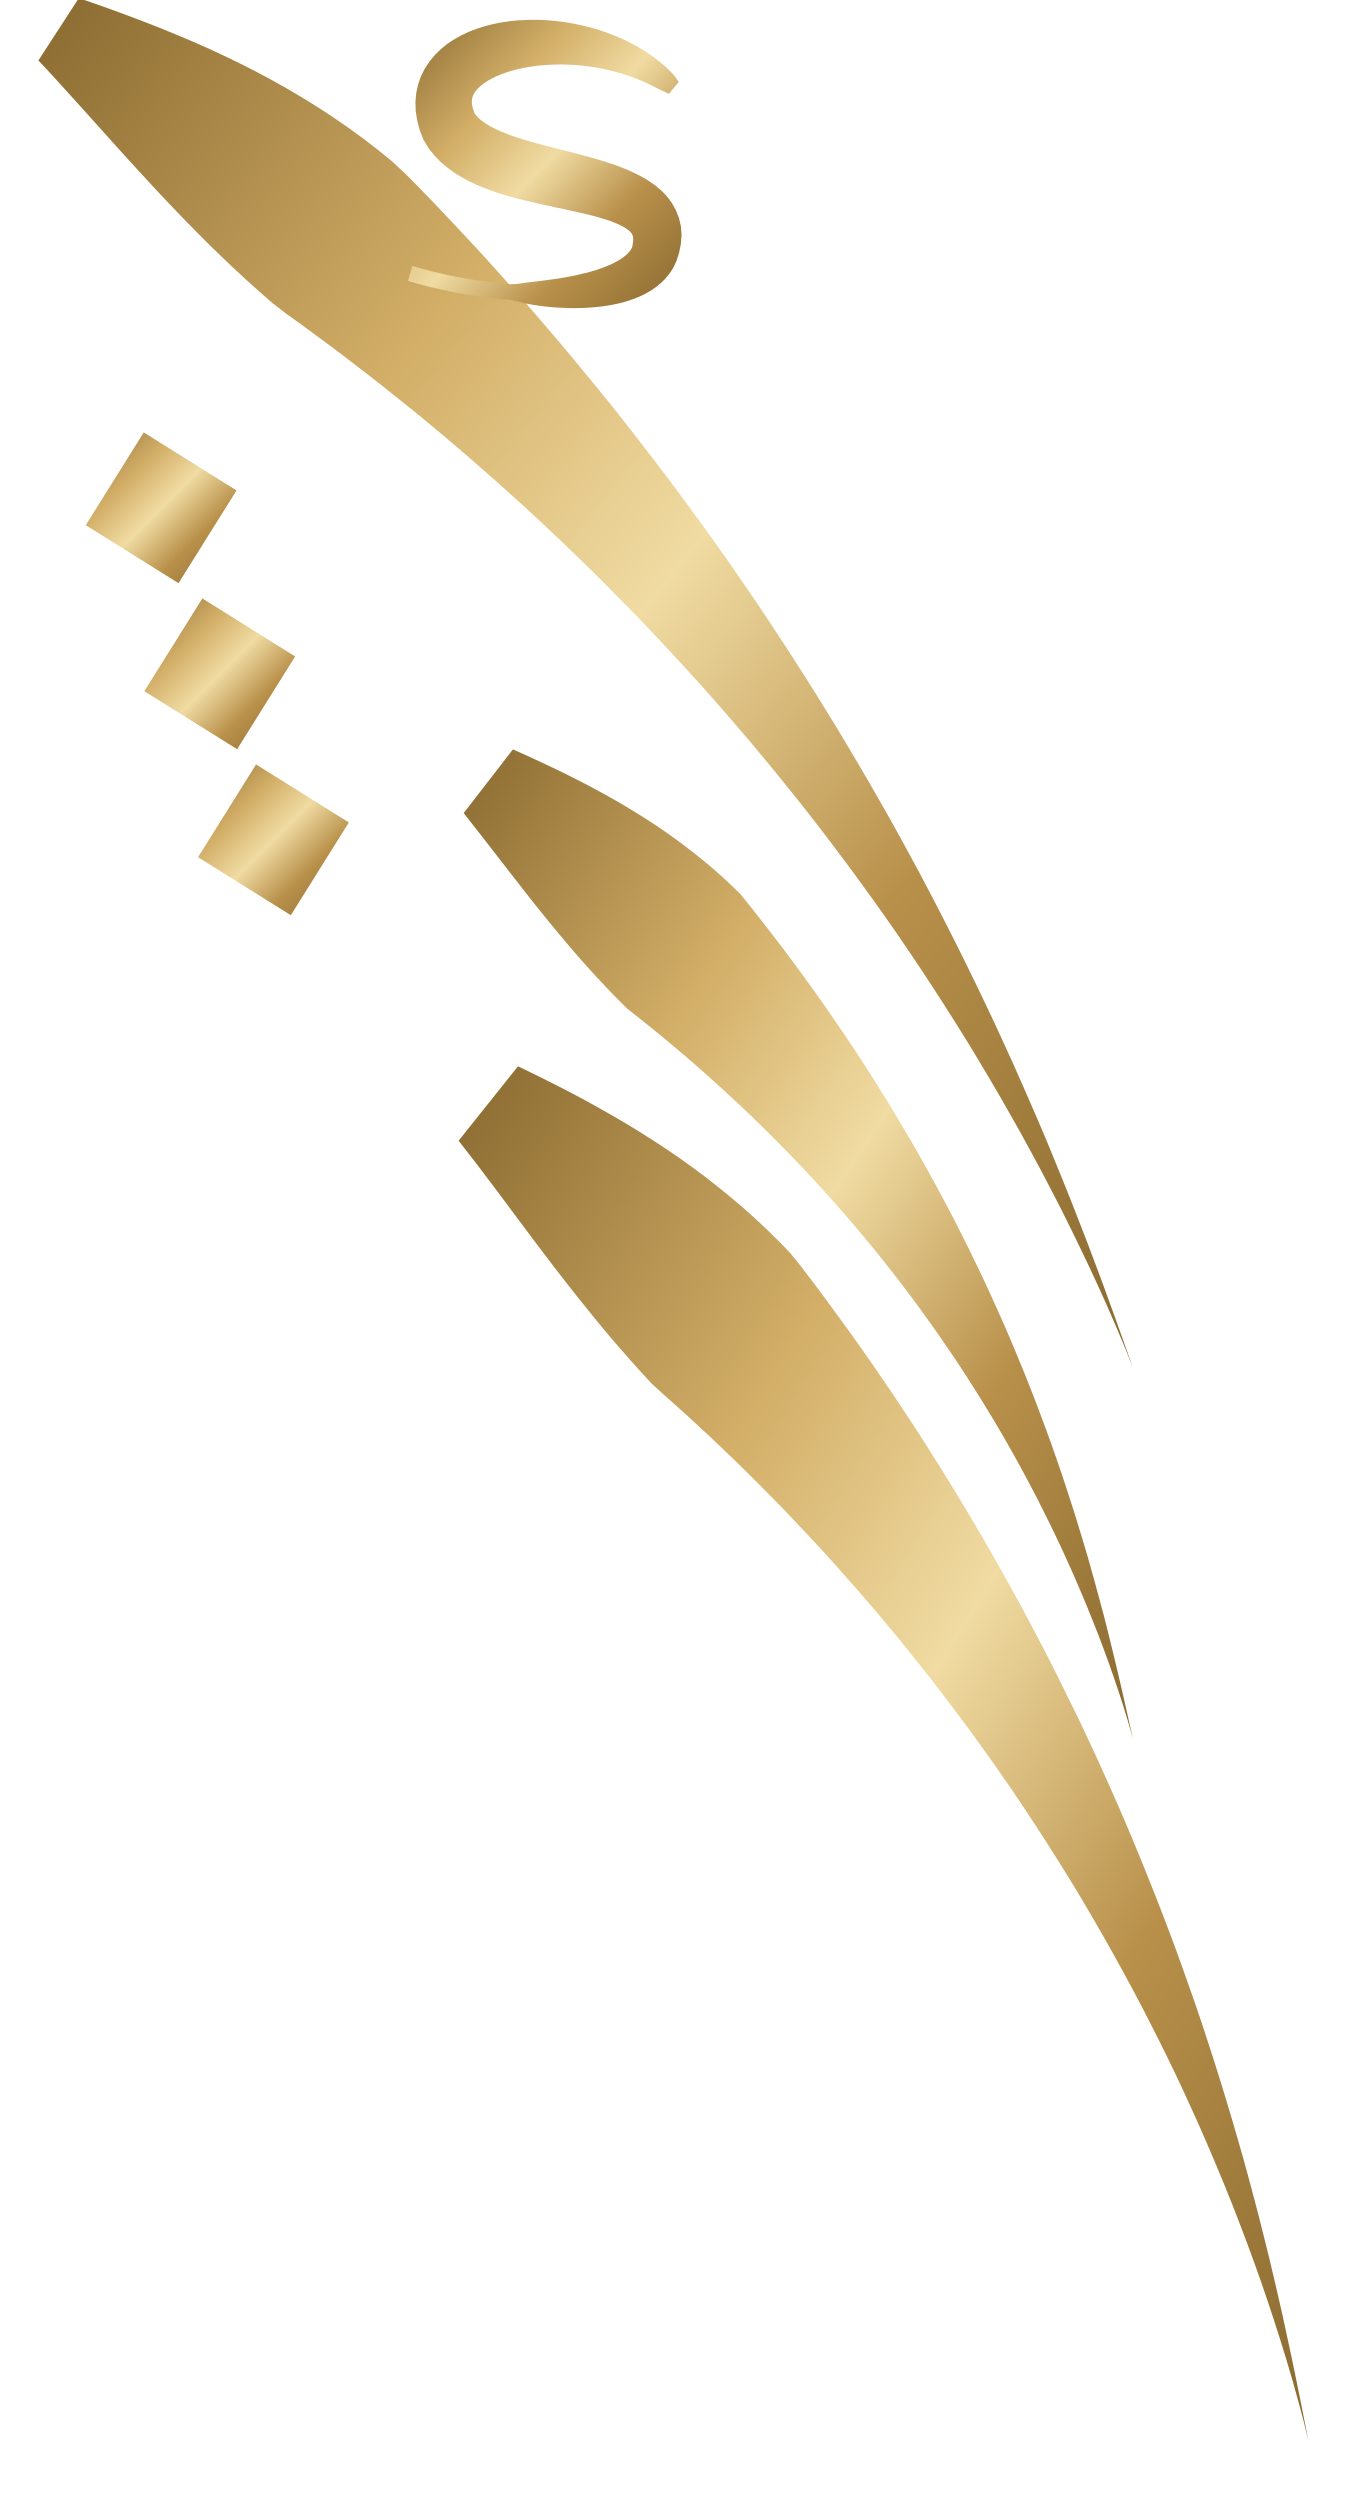
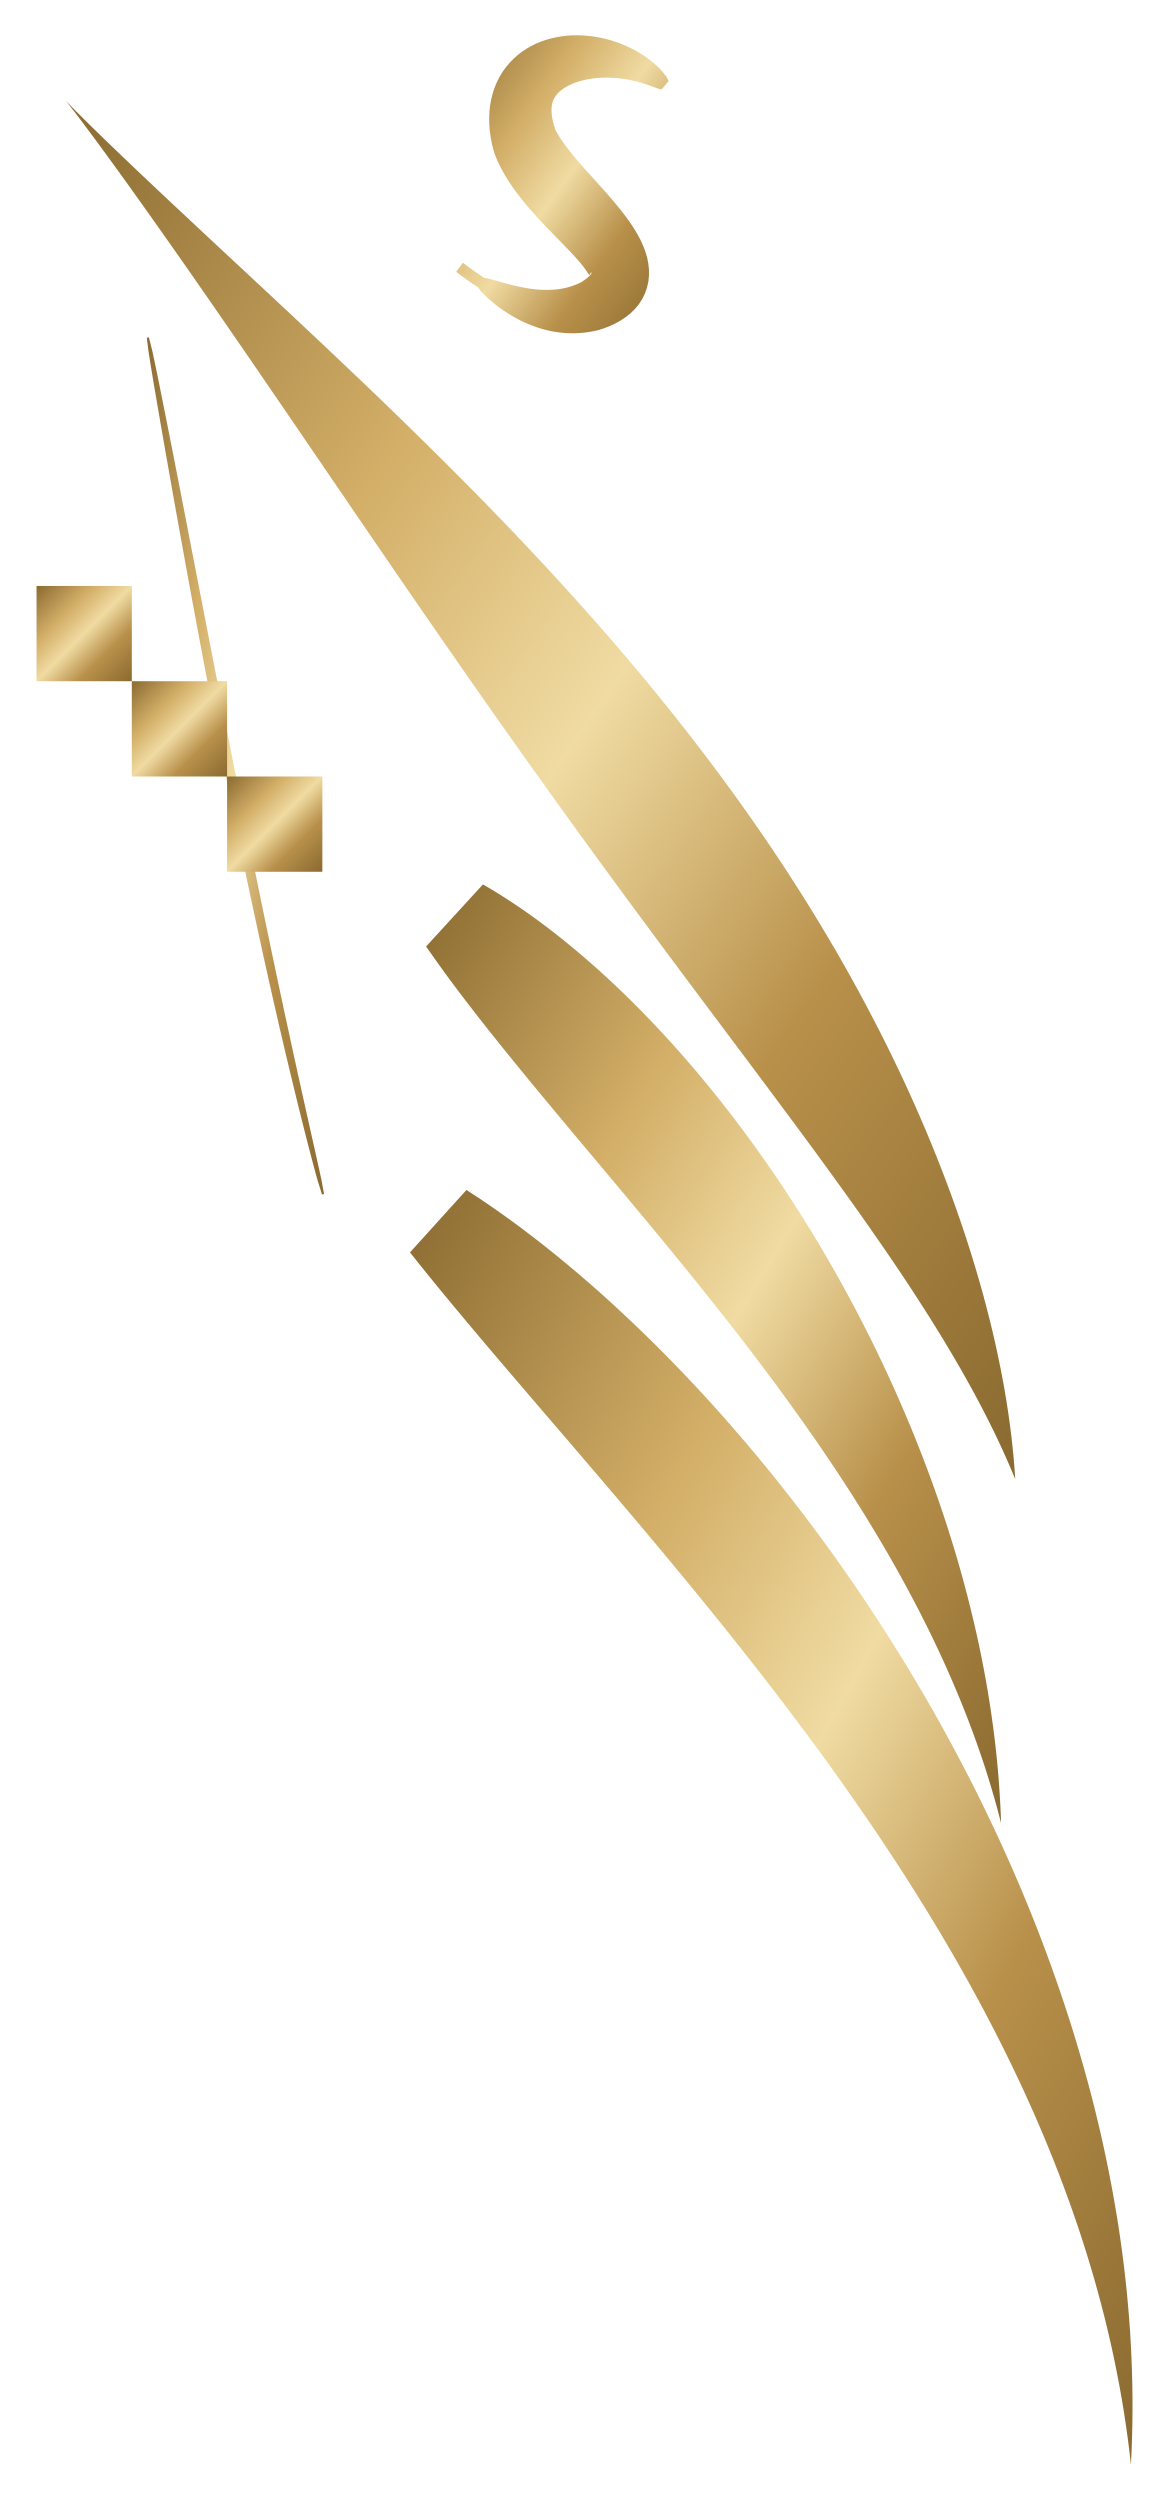
- <svg xmlns="http://www.w3.org/2000/svg" viewBox="64 0 140 256" width="560" height="1024">
+ <svg xmlns="http://www.w3.org/2000/svg" viewBox="-35.0 82.3 330.6 708.5" width="331" height="708">
  <defs>
-     <linearGradient id="g" x1="0" y1="0" x2="1" y2="1" gradientUnits="objectBoundingBox">
+     <linearGradient id="g" x1="0" y1="0" x2="1" y2="1">
      <stop offset="0" stop-color="#8A6A30" />
      <stop offset=".3" stop-color="#D3AF68" />
      <stop offset=".5" stop-color="#F0DBA2" />
      <stop offset=".72" stop-color="#B8904A" />
      <stop offset="1" stop-color="#8A6A30" />
    </linearGradient>
  </defs>
  <g fill="url(#g)">
-     <path d="M67.93 6.19 L69.10 7.44 L70.24 8.69 L71.39 9.96 L72.54 11.23 L73.68 12.50 L74.83 13.78 L75.98 15.06 L77.14 16.34 L78.30 17.61 L79.47 18.88 L80.65 20.15 L81.84 21.40 L83.04 22.65 L84.26 23.89 L85.49 25.12 L86.74 26.33 L88.00 27.53 L89.29 28.72 L90.59 29.89 L91.92 31.05 L93.32 32.13 L94.77 33.17 L96.21 34.23 L97.66 35.30 L99.10 36.38 L100.54 37.49 L101.99 38.60 L103.42 39.73 L104.86 40.88 L106.30 42.04 L107.73 43.21 L109.16 44.40 L110.59 45.61 L112.01 46.83 L113.43 48.07 L114.85 49.32 L116.26 50.59 L117.68 51.87 L119.08 53.16 L120.48 54.48 L121.88 55.80 L123.27 57.15 L124.66 58.50 L126.04 59.88 L127.42 61.27 L128.79 62.67 L130.16 64.09 L131.52 65.53 L132.87 66.98 L134.22 68.44 L135.56 69.92 L136.90 71.42 L138.22 72.93 L139.54 74.46 L140.86 76.00 L142.16 77.56 L143.46 79.14 L144.75 80.73 L146.03 82.33 L147.30 83.95 L148.56 85.59 L149.81 87.24 L151.06 88.91 L152.29 90.60 L153.52 92.30 L154.73 94.01 L155.94 95.74 L157.13 97.49 L158.31 99.25 L159.48 101.03 L160.64 102.83 L161.79 104.64 L162.93 106.46 L164.05 108.31 L165.16 110.17 L166.26 112.04 L167.34 113.93 L168.42 115.84 L169.47 117.76 L170.52 119.70 L171.54 121.65 L172.56 123.62 L173.55 125.61 L174.53 127.62 L175.50 129.64 L176.44 131.67 L177.37 133.73 L178.27 135.80 L179.15 137.89 L180.00 140.00 L180.00 140.00 L179.23 137.86 L178.47 135.72 L177.70 133.59 L176.93 131.47 L176.14 129.36 L175.35 127.26 L174.54 125.18 L173.73 123.10 L172.90 121.03 L172.06 118.97 L171.22 116.92 L170.36 114.89 L169.48 112.86 L168.60 110.85 L167.71 108.84 L166.80 106.85 L165.89 104.87 L164.96 102.90 L164.02 100.94 L163.07 98.99 L162.11 97.05 L161.14 95.13 L160.16 93.21 L159.17 91.31 L158.17 89.41 L157.15 87.53 L156.13 85.66 L155.10 83.80 L154.05 81.96 L153.00 80.12 L151.93 78.30 L150.86 76.48 L149.78 74.68 L148.68 72.89 L147.58 71.11 L146.47 69.35 L145.35 67.59 L144.22 65.85 L143.08 64.12 L141.94 62.40 L140.78 60.69 L139.62 59.00 L138.45 57.31 L137.27 55.64 L136.08 53.98 L134.88 52.34 L133.68 50.70 L132.47 49.08 L131.25 47.47 L130.02 45.87 L128.79 44.28 L127.55 42.70 L126.31 41.14 L125.05 39.59 L123.79 38.06 L122.53 36.53 L121.26 35.02 L119.98 33.52 L118.70 32.03 L117.41 30.55 L116.11 29.09 L114.81 27.64 L113.51 26.20 L112.20 24.78 L110.88 23.37 L109.56 21.97 L108.24 20.58 L106.91 19.21 L105.57 17.85 L104.19 16.56 L102.73 15.37 L101.24 14.22 L99.73 13.12 L98.19 12.06 L96.64 11.04 L95.06 10.06 L93.47 9.12 L91.87 8.22 L90.25 7.35 L88.62 6.52 L86.98 5.73 L85.33 4.96 L83.67 4.23 L82.01 3.53 L80.35 2.85 L78.68 2.20 L77.02 1.57 L75.36 0.96 L73.70 0.37 L72.07 -0.19 Z" />
-     <path d="M111.48 83.26 L112.17 84.14 L112.86 85.02 L113.55 85.90 L114.23 86.78 L114.92 87.67 L115.61 88.56 L116.30 89.45 L117.00 90.34 L117.69 91.23 L118.39 92.13 L119.10 93.01 L119.81 93.90 L120.53 94.78 L121.26 95.66 L121.99 96.53 L122.73 97.40 L123.48 98.26 L124.24 99.11 L125.01 99.96 L125.80 100.80 L126.59 101.64 L127.40 102.46 L128.22 103.28 L129.14 104.00 L130.06 104.74 L130.98 105.48 L131.90 106.23 L132.82 107.00 L133.73 107.77 L134.64 108.55 L135.56 109.35 L136.46 110.15 L137.37 110.97 L138.28 111.79 L139.18 112.63 L140.08 113.47 L140.98 114.33 L141.87 115.20 L142.77 116.08 L143.65 116.97 L144.54 117.87 L145.42 118.78 L146.30 119.70 L147.17 120.64 L148.05 121.59 L148.91 122.55 L149.77 123.52 L150.63 124.50 L151.49 125.50 L152.33 126.50 L153.18 127.52 L154.02 128.56 L154.85 129.60 L155.68 130.66 L156.50 131.73 L157.32 132.81 L158.13 133.91 L158.93 135.02 L159.73 136.14 L160.52 137.28 L161.31 138.43 L162.09 139.59 L162.86 140.77 L163.62 141.96 L164.38 143.16 L165.13 144.38 L165.87 145.61 L166.60 146.85 L167.32 148.11 L168.04 149.39 L168.74 150.67 L169.44 151.98 L170.13 153.29 L170.80 154.63 L171.47 155.97 L172.13 157.33 L172.78 158.71 L173.41 160.10 L174.04 161.51 L174.65 162.93 L175.25 164.36 L175.84 165.82 L176.42 167.28 L176.98 168.76 L177.53 170.26 L178.06 171.78 L178.58 173.31 L179.07 174.85 L179.55 176.42 L180.00 178.00 L180.00 178.00 L179.64 176.40 L179.28 174.80 L178.92 173.21 L178.55 171.63 L178.18 170.07 L177.80 168.51 L177.42 166.96 L177.03 165.43 L176.62 163.90 L176.21 162.38 L175.79 160.88 L175.37 159.38 L174.93 157.90 L174.48 156.42 L174.03 154.95 L173.56 153.50 L173.09 152.05 L172.61 150.61 L172.12 149.19 L171.62 147.77 L171.11 146.36 L170.59 144.97 L170.07 143.58 L169.53 142.20 L168.99 140.83 L168.43 139.47 L167.87 138.12 L167.31 136.78 L166.73 135.45 L166.14 134.13 L165.55 132.82 L164.95 131.51 L164.34 130.22 L163.72 128.94 L163.10 127.66 L162.46 126.40 L161.83 125.14 L161.18 123.89 L160.52 122.65 L159.86 121.42 L159.19 120.20 L158.52 118.99 L157.84 117.79 L157.15 116.60 L156.45 115.41 L155.75 114.24 L155.05 113.07 L154.33 111.91 L153.61 110.76 L152.89 109.62 L152.16 108.49 L151.42 107.37 L150.68 106.26 L149.93 105.15 L149.18 104.06 L148.43 102.97 L147.67 101.89 L146.90 100.82 L146.13 99.76 L145.36 98.71 L144.58 97.66 L143.80 96.63 L143.01 95.60 L142.22 94.58 L141.43 93.57 L140.63 92.57 L139.83 91.57 L138.93 90.69 L138.01 89.83 L137.07 89.00 L136.12 88.20 L135.15 87.42 L134.17 86.66 L133.18 85.92 L132.18 85.21 L131.17 84.52 L130.14 83.85 L129.12 83.21 L128.08 82.58 L127.04 81.97 L125.99 81.38 L124.94 80.81 L123.89 80.25 L122.83 79.71 L121.78 79.18 L120.72 78.67 L119.66 78.17 L118.61 77.68 L117.56 77.20 L116.52 76.74 Z" />
-     <path d="M110.96 116.81 L111.86 117.97 L112.76 119.13 L113.65 120.30 L114.54 121.48 L115.43 122.67 L116.32 123.86 L117.21 125.06 L118.11 126.26 L119.01 127.46 L119.92 128.66 L120.84 129.87 L121.77 131.07 L122.71 132.27 L123.66 133.46 L124.62 134.65 L125.59 135.84 L126.58 137.02 L127.59 138.19 L128.61 139.35 L129.65 140.51 L130.71 141.66 L131.88 142.73 L133.07 143.79 L134.26 144.86 L135.44 145.95 L136.63 147.05 L137.81 148.17 L138.99 149.30 L140.17 150.45 L141.34 151.61 L142.51 152.79 L143.68 153.98 L144.85 155.19 L146.01 156.42 L147.17 157.66 L148.33 158.91 L149.48 160.18 L150.62 161.47 L151.77 162.77 L152.90 164.08 L154.04 165.41 L155.16 166.76 L156.29 168.12 L157.40 169.50 L158.51 170.90 L159.62 172.30 L160.71 173.73 L161.80 175.17 L162.89 176.62 L163.97 178.10 L165.03 179.58 L166.10 181.09 L167.15 182.60 L168.20 184.14 L169.23 185.69 L170.26 187.25 L171.28 188.84 L172.29 190.43 L173.30 192.05 L174.29 193.67 L175.27 195.32 L176.24 196.98 L177.20 198.66 L178.15 200.35 L179.09 202.06 L180.02 203.78 L180.94 205.52 L181.84 207.28 L182.74 209.05 L183.62 210.84 L184.49 212.64 L185.34 214.46 L186.18 216.30 L187.01 218.15 L187.82 220.02 L188.62 221.91 L189.41 223.81 L190.18 225.73 L190.93 227.66 L191.67 229.61 L192.39 231.57 L193.10 233.56 L193.78 235.55 L194.45 237.57 L195.10 239.60 L195.73 241.64 L196.34 243.71 L196.92 245.79 L197.48 247.88 L198.00 250.00 L198.00 250.00 L197.57 247.86 L197.15 245.73 L196.72 243.61 L196.28 241.50 L195.83 239.40 L195.38 237.31 L194.91 235.23 L194.43 233.17 L193.94 231.11 L193.43 229.06 L192.92 227.02 L192.39 225.00 L191.85 222.98 L191.30 220.98 L190.73 218.99 L190.15 217.00 L189.56 215.03 L188.96 213.07 L188.35 211.12 L187.72 209.18 L187.09 207.25 L186.44 205.34 L185.77 203.43 L185.10 201.54 L184.42 199.65 L183.72 197.78 L183.01 195.92 L182.29 194.07 L181.56 192.23 L180.82 190.40 L180.07 188.58 L179.31 186.78 L178.54 184.98 L177.75 183.20 L176.96 181.43 L176.16 179.67 L175.34 177.92 L174.52 176.18 L173.68 174.46 L172.84 172.75 L171.99 171.04 L171.13 169.35 L170.26 167.68 L169.38 166.01 L168.49 164.35 L167.59 162.71 L166.68 161.08 L165.77 159.46 L164.85 157.85 L163.92 156.26 L162.98 154.68 L162.04 153.11 L161.08 151.55 L160.12 150.00 L159.15 148.47 L158.18 146.94 L157.20 145.43 L156.21 143.94 L155.22 142.45 L154.21 140.98 L153.21 139.52 L152.20 138.07 L151.18 136.64 L150.15 135.22 L149.12 133.81 L148.09 132.41 L147.05 131.03 L146.00 129.65 L144.93 128.32 L143.75 127.10 L142.54 125.91 L141.31 124.76 L140.06 123.64 L138.78 122.56 L137.49 121.51 L136.19 120.49 L134.87 119.51 L133.53 118.55 L132.18 117.63 L130.82 116.74 L129.46 115.88 L128.08 115.04 L126.70 114.23 L125.32 113.45 L123.94 112.68 L122.55 111.94 L121.17 111.23 L119.78 110.53 L118.41 109.85 L117.04 109.19 Z" />
-     <path d="M133.51 8.39 L132.95 7.62 L132.26 6.93 L131.52 6.29 L130.74 5.71 L129.93 5.17 L129.08 4.67 L128.22 4.22 L127.33 3.81 L126.42 3.45 L125.50 3.12 L124.57 2.84 L123.63 2.61 L122.69 2.41 L121.74 2.25 L120.80 2.14 L119.86 2.06 L118.93 2.03 L118.01 2.04 L117.10 2.08 L116.21 2.17 L115.33 2.30 L114.47 2.47 L113.63 2.69 L112.81 2.95 L112.02 3.25 L111.26 3.61 L110.52 4.02 L109.82 4.48 L109.17 5.01 L108.56 5.60 L108.01 6.26 L107.52 6.99 L107.12 7.78 L106.82 8.63 L106.62 9.53 L106.54 10.45 L106.57 11.39 L106.72 12.33 L106.96 13.27 L107.37 14.32 L107.94 15.25 L108.52 15.97 L109.15 16.61 L109.83 17.18 L110.53 17.70 L111.27 18.15 L112.03 18.56 L112.80 18.92 L113.59 19.25 L114.39 19.55 L115.20 19.82 L116.02 20.07 L116.84 20.29 L117.66 20.50 L118.48 20.70 L119.29 20.89 L120.10 21.06 L120.90 21.24 L121.68 21.40 L122.44 21.57 L123.17 21.73 L123.88 21.89 L124.56 22.06 L125.20 22.23 L125.80 22.41 L126.35 22.58 L126.85 22.77 L127.29 22.95 L127.67 23.14 L127.99 23.31 L128.23 23.48 L128.42 23.62 L128.55 23.75 L128.64 23.85 L128.71 23.95 L128.77 24.07 L128.82 24.24 L128.84 24.49 L128.82 24.82 L128.75 25.22 L128.75 25.26 L128.69 25.40 L128.60 25.56 L128.48 25.73 L128.32 25.92 L128.12 26.11 L127.87 26.31 L127.59 26.51 L127.26 26.71 L126.89 26.91 L126.48 27.11 L126.04 27.29 L125.56 27.47 L125.05 27.65 L124.51 27.81 L123.94 27.96 L123.35 28.10 L122.73 28.24 L122.08 28.36 L121.42 28.48 L120.74 28.58 L120.03 28.68 L119.31 28.77 L118.58 28.86 L117.83 28.95 L117.06 29.06 L116.28 29.11 L115.51 29.04 L114.73 28.96 L113.95 28.86 L113.16 28.75 L112.38 28.63 L111.59 28.50 L110.81 28.36 L110.03 28.20 L109.25 28.03 L108.48 27.85 L107.72 27.65 L106.97 27.45 L106.22 27.23 L105.78 28.77 L106.54 28.99 L107.32 29.20 L108.10 29.40 L108.90 29.59 L109.70 29.76 L110.50 29.93 L111.31 30.08 L112.12 30.21 L112.93 30.34 L113.74 30.45 L114.55 30.55 L115.35 30.63 L116.16 30.70 L116.95 30.86 L117.73 31.06 L118.51 31.20 L119.29 31.32 L120.06 31.41 L120.83 31.48 L121.58 31.52 L122.33 31.55 L123.06 31.55 L123.78 31.53 L124.49 31.49 L125.18 31.43 L125.86 31.35 L126.53 31.24 L127.18 31.11 L127.81 30.96 L128.42 30.77 L129.02 30.56 L129.60 30.32 L130.15 30.04 L130.69 29.73 L131.20 29.37 L131.69 28.97 L132.14 28.52 L132.55 28.02 L132.91 27.48 L133.25 26.78 L133.54 25.88 L133.72 24.99 L133.79 24.09 L133.73 23.20 L133.53 22.34 L133.21 21.52 L132.79 20.77 L132.29 20.10 L131.72 19.51 L131.11 19.00 L130.46 18.54 L129.79 18.14 L129.10 17.78 L128.39 17.45 L127.66 17.15 L126.91 16.87 L126.15 16.62 L125.38 16.38 L124.60 16.15 L123.81 15.93 L123.02 15.73 L122.24 15.52 L121.45 15.33 L120.67 15.13 L119.91 14.93 L119.16 14.73 L118.42 14.53 L117.72 14.32 L117.04 14.11 L116.39 13.89 L115.78 13.66 L115.22 13.43 L114.70 13.19 L114.23 12.95 L113.81 12.70 L113.46 12.46 L113.16 12.22 L112.91 11.99 L112.71 11.76 L112.63 11.68 L112.52 11.40 L112.41 11.06 L112.34 10.76 L112.32 10.52 L112.32 10.30 L112.34 10.11 L112.39 9.92 L112.46 9.73 L112.57 9.53 L112.72 9.31 L112.93 9.07 L113.18 8.83 L113.49 8.58 L113.86 8.33 L114.27 8.09 L114.74 7.85 L115.26 7.63 L115.81 7.43 L116.41 7.24 L117.04 7.08 L117.71 6.93 L118.40 6.82 L119.12 6.72 L119.86 6.66 L120.62 6.62 L121.40 6.60 L122.19 6.62 L122.98 6.66 L123.79 6.74 L124.59 6.84 L125.40 6.98 L126.21 7.15 L127.01 7.35 L127.81 7.58 L128.60 7.85 L129.38 8.14 L130.15 8.47 L130.91 8.84 L131.67 9.23 L132.49 9.61 Z" />
-     <path d="M82.28 59.72 L72.78 53.78 L78.72 44.28 L88.22 50.22 Z" />
-     <path d="M88.28 76.72 L78.78 70.78 L84.72 61.28 L94.22 67.22 Z" />
-     <path d="M93.78 93.72 L84.28 87.78 L90.22 78.28 L99.72 84.22 Z" />
+     <path d="M-16.60 110.93 L-14.34 113.81 L-12.11 116.75 L-9.89 119.73 L-7.65 122.75 L-5.42 125.80 L-3.17 128.89 L-0.92 132.00 L1.34 135.14 L3.60 138.31 L5.88 141.51 L8.16 144.72 L10.45 147.97 L12.75 151.23 L15.06 154.52 L17.38 157.83 L19.70 161.16 L22.03 164.52 L24.37 167.89 L26.71 171.27 L29.06 174.68 L31.42 178.10 L33.79 181.54 L36.16 184.99 L38.54 188.46 L40.92 191.94 L43.31 195.44 L45.71 198.94 L48.11 202.46 L50.52 205.99 L52.93 209.52 L55.35 213.07 L57.77 216.62 L60.20 220.18 L62.63 223.74 L65.06 227.32 L67.51 230.89 L69.95 234.47 L72.40 238.05 L74.86 241.64 L77.31 245.22 L79.78 248.81 L82.24 252.39 L84.71 255.98 L87.19 259.56 L89.67 263.14 L92.15 266.72 L94.63 270.29 L97.12 273.86 L99.61 277.43 L102.10 280.99 L104.59 284.54 L107.09 288.08 L109.59 291.62 L112.09 295.15 L114.59 298.67 L117.09 302.18 L119.60 305.69 L122.10 309.18 L124.61 312.66 L127.11 316.13 L129.62 319.59 L132.12 323.03 L134.62 326.47 L137.12 329.89 L139.62 333.30 L142.12 336.70 L144.61 340.08 L147.10 343.45 L149.58 346.81 L152.06 350.15 L154.54 353.48 L157.01 356.80 L159.47 360.10 L161.92 363.39 L164.37 366.66 L166.81 369.92 L169.24 373.16 L171.66 376.39 L174.07 379.61 L176.47 382.81 L178.85 386.00 L181.22 389.17 L183.58 392.33 L185.92 395.48 L188.25 398.61 L190.56 401.73 L192.85 404.84 L195.13 407.93 L197.38 411.01 L199.62 414.08 L201.83 417.14 L204.03 420.18 L206.19 423.21 L208.34 426.23 L210.46 429.24 L212.55 432.24 L214.62 435.22 L216.66 438.20 L218.67 441.16 L220.65 444.12 L222.60 447.06 L224.51 450.00 L226.40 452.93 L228.25 455.84 L230.06 458.75 L231.84 461.65 L233.58 464.54 L235.28 467.42 L236.95 470.30 L238.57 473.17 L240.16 476.03 L241.70 478.88 L243.20 481.73 L244.65 484.57 L246.06 487.40 L247.43 490.23 L248.74 493.06 L250.01 495.87 L251.23 498.69 L252.40 501.49 L252.40 501.49 L252.19 498.45 L251.94 495.38 L251.63 492.27 L251.28 489.13 L250.88 485.95 L250.43 482.75 L249.93 479.52 L249.39 476.26 L248.79 472.97 L248.15 469.66 L247.46 466.32 L246.73 462.95 L245.95 459.57 L245.12 456.16 L244.24 452.73 L243.32 449.27 L242.35 445.80 L241.33 442.31 L240.27 438.80 L239.17 435.28 L238.02 431.74 L236.82 428.19 L235.58 424.62 L234.29 421.04 L232.96 417.44 L231.58 413.84 L230.16 410.23 L228.69 406.60 L227.19 402.97 L225.63 399.34 L224.04 395.69 L222.40 392.04 L220.72 388.39 L218.99 384.74 L217.23 381.08 L215.42 377.42 L213.57 373.76 L211.67 370.10 L209.74 366.44 L207.77 362.78 L205.75 359.12 L203.70 355.47 L201.61 351.82 L199.47 348.18 L197.30 344.54 L195.09 340.91 L192.85 337.29 L190.56 333.68 L188.24 330.07 L185.89 326.47 L183.50 322.88 L181.07 319.31 L178.61 315.74 L176.11 312.18 L173.59 308.64 L171.03 305.11 L168.44 301.59 L165.82 298.08 L163.17 294.59 L160.49 291.11 L157.78 287.65 L155.04 284.20 L152.28 280.76 L149.49 277.34 L146.68 273.94 L143.84 270.55 L140.98 267.18 L138.10 263.82 L135.19 260.48 L132.27 257.16 L129.32 253.85 L126.36 250.56 L123.38 247.28 L120.39 244.02 L117.38 240.78 L114.35 237.56 L111.32 234.35 L108.27 231.16 L105.21 227.98 L102.14 224.82 L99.06 221.68 L95.97 218.56 L92.87 215.45 L89.77 212.35 L86.67 209.28 L83.56 206.22 L80.45 203.17 L77.34 200.14 L74.23 197.13 L71.12 194.13 L68.01 191.15 L64.90 188.19 L61.80 185.24 L58.70 182.30 L55.61 179.38 L52.52 176.48 L49.45 173.59 L46.38 170.71 L43.32 167.85 L40.27 165.01 L37.24 162.18 L34.22 159.36 L31.21 156.56 L28.22 153.77 L25.25 151.00 L22.29 148.24 L19.35 145.49 L16.43 142.76 L13.53 140.05 L10.65 137.34 L7.80 134.65 L4.97 131.98 L2.16 129.31 L-0.62 126.66 L-3.37 124.02 L-6.10 121.39 L-8.78 118.77 L-11.44 116.16 L-14.05 113.55 L-16.60 110.93 Z" />
+     <path d="M85.44 350.53 L86.57 352.15 L87.70 353.76 L88.85 355.38 L90.02 357.00 L91.21 358.63 L92.41 360.27 L93.63 361.91 L94.87 363.56 L96.13 365.21 L97.40 366.87 L98.69 368.54 L99.99 370.22 L101.31 371.90 L102.64 373.59 L103.99 375.29 L105.35 376.99 L106.72 378.71 L108.11 380.43 L109.51 382.15 L110.92 383.89 L112.34 385.63 L113.78 387.38 L115.22 389.14 L116.68 390.91 L118.14 392.68 L119.62 394.46 L121.11 396.25 L122.60 398.05 L124.11 399.85 L125.62 401.66 L127.14 403.48 L128.67 405.31 L130.21 407.15 L131.76 408.99 L133.31 410.84 L134.87 412.70 L136.43 414.57 L138.00 416.44 L139.58 418.32 L141.16 420.21 L142.74 422.11 L144.33 424.02 L145.92 425.93 L147.52 427.85 L149.12 429.78 L150.72 431.72 L152.33 433.67 L153.93 435.62 L155.54 437.58 L157.15 439.55 L158.76 441.53 L160.37 443.52 L161.98 445.51 L163.59 447.52 L165.20 449.53 L166.81 451.55 L168.42 453.58 L170.02 455.61 L171.62 457.66 L173.22 459.71 L174.82 461.77 L176.41 463.84 L178.00 465.92 L179.59 468.01 L181.16 470.10 L182.74 472.21 L184.31 474.32 L185.87 476.44 L187.42 478.57 L188.97 480.71 L190.51 482.86 L192.05 485.01 L193.57 487.18 L195.09 489.35 L196.60 491.53 L198.10 493.72 L199.59 495.92 L201.07 498.13 L202.53 500.35 L203.99 502.58 L205.44 504.81 L206.87 507.05 L208.29 509.31 L209.70 511.57 L211.09 513.84 L212.48 516.12 L213.84 518.41 L215.20 520.71 L216.54 523.01 L217.86 525.33 L219.17 527.65 L220.46 529.99 L221.73 532.33 L222.99 534.68 L224.23 537.04 L225.46 539.41 L226.66 541.79 L227.85 544.17 L229.02 546.57 L230.16 548.98 L231.29 551.39 L232.40 553.81 L233.49 556.24 L234.55 558.69 L235.60 561.14 L236.62 563.59 L237.62 566.06 L238.60 568.54 L239.55 571.02 L240.48 573.52 L241.39 576.02 L242.27 578.53 L243.13 581.05 L243.96 583.58 L244.76 586.12 L245.54 588.67 L246.29 591.22 L247.02 593.79 L247.71 596.36 L248.38 598.94 L248.38 598.94 L248.29 596.27 L248.16 593.60 L248.01 590.93 L247.83 588.25 L247.63 585.57 L247.39 582.88 L247.13 580.19 L246.84 577.51 L246.53 574.81 L246.19 572.12 L245.82 569.43 L245.43 566.73 L245.01 564.03 L244.57 561.33 L244.10 558.64 L243.61 555.94 L243.09 553.24 L242.55 550.54 L241.98 547.84 L241.39 545.15 L240.77 542.45 L240.13 539.76 L239.47 537.07 L238.79 534.38 L238.08 531.69 L237.35 529.00 L236.59 526.32 L235.82 523.64 L235.02 520.97 L234.20 518.30 L233.36 515.63 L232.50 512.97 L231.61 510.31 L230.71 507.66 L229.78 505.01 L228.84 502.37 L227.87 499.73 L226.88 497.10 L225.88 494.48 L224.85 491.87 L223.81 489.26 L222.75 486.66 L221.66 484.06 L220.56 481.48 L219.44 478.90 L218.31 476.33 L217.15 473.77 L215.98 471.22 L214.79 468.68 L213.58 466.15 L212.36 463.63 L211.12 461.13 L209.86 458.63 L208.59 456.14 L207.30 453.67 L205.99 451.20 L204.67 448.75 L203.33 446.31 L201.98 443.89 L200.62 441.48 L199.24 439.08 L197.84 436.69 L196.43 434.32 L195.01 431.96 L193.58 429.62 L192.13 427.30 L190.66 424.99 L189.19 422.69 L187.70 420.41 L186.20 418.15 L184.69 415.90 L183.16 413.67 L181.63 411.46 L180.08 409.27 L178.52 407.09 L176.96 404.94 L175.38 402.80 L173.79 400.68 L172.19 398.58 L170.58 396.50 L168.96 394.43 L167.33 392.39 L165.70 390.37 L164.05 388.37 L162.40 386.39 L160.74 384.44 L159.07 382.50 L157.39 380.59 L155.71 378.70 L154.02 376.83 L152.32 374.99 L150.62 373.16 L148.91 371.37 L147.19 369.59 L145.47 367.84 L143.75 366.12 L142.02 364.41 L140.28 362.74 L138.54 361.09 L136.80 359.46 L135.05 357.87 L133.30 356.29 L131.55 354.75 L129.79 353.23 L128.03 351.74 L126.27 350.28 L124.51 348.84 L122.75 347.44 L120.98 346.06 L119.21 344.71 L117.45 343.39 L115.68 342.10 L113.91 340.84 L112.14 339.62 L110.37 338.42 L108.60 337.26 L106.83 336.12 L105.06 335.03 L103.30 333.96 L101.54 332.95 Z" />
+     <path d="M80.88 437.22 L82.45 439.21 L84.03 441.19 L85.64 443.19 L87.27 445.20 L88.93 447.23 L90.61 449.27 L92.31 451.33 L94.03 453.40 L95.77 455.49 L97.54 457.60 L99.32 459.72 L101.12 461.86 L102.94 464.01 L104.78 466.18 L106.64 468.36 L108.51 470.56 L110.41 472.77 L112.31 475.00 L114.23 477.25 L116.17 479.51 L118.12 481.79 L120.09 484.08 L122.07 486.38 L124.06 488.70 L126.06 491.04 L128.07 493.39 L130.10 495.76 L132.14 498.14 L134.18 500.54 L136.24 502.95 L138.30 505.38 L140.37 507.82 L142.45 510.27 L144.54 512.74 L146.64 515.23 L148.74 517.73 L150.84 520.24 L152.95 522.77 L155.07 525.32 L157.18 527.88 L159.31 530.45 L161.43 533.04 L163.56 535.64 L165.68 538.26 L167.81 540.89 L169.94 543.54 L172.07 546.20 L174.20 548.88 L176.32 551.57 L178.45 554.27 L180.57 556.99 L182.68 559.73 L184.80 562.47 L186.91 565.24 L189.01 568.02 L191.11 570.81 L193.20 573.62 L195.29 576.44 L197.37 579.28 L199.44 582.13 L201.50 584.99 L203.55 587.88 L205.59 590.77 L207.62 593.68 L209.64 596.61 L211.65 599.55 L213.65 602.50 L215.63 605.47 L217.60 608.46 L219.56 611.46 L221.50 614.47 L223.42 617.50 L225.33 620.55 L227.23 623.61 L229.10 626.68 L230.96 629.77 L232.80 632.88 L234.62 636.00 L236.41 639.13 L238.19 642.28 L239.95 645.45 L241.69 648.63 L243.40 651.82 L245.09 655.03 L246.76 658.26 L248.40 661.50 L250.02 664.76 L251.61 668.03 L253.18 671.32 L254.72 674.62 L256.23 677.94 L257.72 681.27 L259.17 684.62 L260.60 687.98 L261.99 691.36 L263.36 694.75 L264.69 698.16 L265.99 701.59 L267.26 705.03 L268.50 708.48 L269.70 711.95 L270.87 715.44 L272.00 718.94 L273.10 722.46 L274.16 725.99 L275.18 729.53 L276.16 733.10 L277.11 736.67 L278.02 740.27 L278.88 743.88 L279.71 747.50 L280.49 751.14 L281.23 754.79 L281.93 758.46 L282.59 762.14 L283.20 765.84 L283.76 769.55 L284.29 773.28 L284.76 777.02 L285.19 780.78 L285.19 780.78 L285.37 777.00 L285.50 773.22 L285.59 769.44 L285.63 765.65 L285.63 761.87 L285.58 758.09 L285.48 754.31 L285.34 750.53 L285.16 746.76 L284.94 742.98 L284.67 739.21 L284.35 735.43 L284.00 731.67 L283.60 727.90 L283.16 724.14 L282.68 720.38 L282.16 716.62 L281.60 712.87 L280.99 709.13 L280.35 705.39 L279.67 701.65 L278.95 697.92 L278.19 694.20 L277.40 690.48 L276.57 686.77 L275.69 683.07 L274.79 679.37 L273.85 675.69 L272.87 672.01 L271.85 668.34 L270.80 664.68 L269.72 661.03 L268.61 657.38 L267.46 653.75 L266.27 650.13 L265.06 646.52 L263.81 642.92 L262.53 639.33 L261.22 635.76 L259.88 632.19 L258.51 628.64 L257.11 625.10 L255.68 621.58 L254.22 618.07 L252.73 614.57 L251.22 611.09 L249.68 607.63 L248.11 604.18 L246.52 600.74 L244.89 597.32 L243.25 593.92 L241.58 590.53 L239.88 587.16 L238.16 583.81 L236.42 580.48 L234.65 577.16 L232.86 573.87 L231.05 570.59 L229.22 567.33 L227.37 564.10 L225.49 560.88 L223.60 557.68 L221.69 554.51 L219.75 551.35 L217.80 548.22 L215.83 545.11 L213.84 542.02 L211.84 538.96 L209.82 535.91 L207.78 532.89 L205.73 529.90 L203.66 526.93 L201.58 523.98 L199.48 521.06 L197.37 518.17 L195.25 515.30 L193.11 512.45 L190.96 509.64 L188.80 506.84 L186.63 504.08 L184.45 501.35 L182.26 498.64 L180.06 495.96 L177.85 493.30 L175.63 490.68 L173.40 488.09 L171.17 485.52 L168.93 482.99 L166.68 480.48 L164.43 478.01 L162.17 475.57 L159.91 473.16 L157.64 470.77 L155.37 468.43 L153.10 466.11 L150.82 463.82 L148.54 461.57 L146.26 459.35 L143.98 457.17 L141.70 455.02 L139.42 452.90 L137.14 450.81 L134.87 448.76 L132.59 446.75 L130.32 444.77 L128.05 442.83 L125.78 440.92 L123.51 439.05 L121.26 437.21 L119.00 435.41 L116.76 433.65 L114.51 431.93 L112.28 430.24 L110.05 428.59 L107.83 426.98 L105.62 425.41 L103.41 423.88 L101.22 422.39 L99.03 420.94 L96.87 419.54 Z" />
+     <path d="M6.29 178.02 L6.80 182.11 L7.45 186.18 L8.12 190.24 L8.81 194.31 L9.51 198.37 L10.21 202.44 L10.92 206.51 L11.63 210.59 L12.35 214.66 L13.07 218.74 L13.79 222.81 L14.52 226.89 L15.25 230.97 L15.99 235.05 L16.73 239.13 L17.47 243.22 L18.21 247.30 L18.96 251.38 L19.72 255.47 L20.48 259.55 L21.24 263.63 L22.01 267.72 L22.78 271.80 L23.55 275.88 L24.33 279.97 L25.12 284.05 L25.91 288.13 L26.70 292.20 L27.50 296.28 L28.30 300.36 L29.11 304.43 L29.93 308.50 L30.75 312.57 L31.58 316.64 L32.41 320.70 L33.25 324.76 L34.09 328.82 L34.94 332.88 L35.80 336.93 L36.67 340.98 L37.54 345.02 L38.42 349.06 L39.30 353.10 L40.20 357.13 L41.10 361.16 L42.00 365.19 L42.92 369.20 L43.84 373.22 L44.78 377.23 L45.72 381.23 L46.67 385.23 L47.63 389.22 L48.60 393.20 L49.58 397.18 L50.57 401.15 L51.58 405.11 L52.60 409.07 L53.64 413.01 L54.72 416.94 L55.94 420.83 L56.52 420.69 L55.78 416.68 L54.91 412.70 L54.02 408.72 L53.13 404.74 L52.24 400.75 L51.35 396.76 L50.46 392.77 L49.57 388.77 L48.69 384.76 L47.81 380.75 L46.94 376.74 L46.07 372.72 L45.20 368.70 L44.34 364.67 L43.48 360.64 L42.63 356.61 L41.78 352.57 L40.93 348.53 L40.09 344.48 L39.25 340.43 L38.42 336.38 L37.59 332.33 L36.76 328.27 L35.94 324.21 L35.11 320.15 L34.30 316.09 L33.48 312.02 L32.67 307.95 L31.86 303.88 L31.05 299.81 L30.24 295.74 L29.44 291.67 L28.64 287.59 L27.84 283.52 L27.04 279.44 L26.25 275.36 L25.45 271.29 L24.66 267.21 L23.87 263.13 L23.08 259.06 L22.29 254.98 L21.50 250.90 L20.71 246.83 L19.92 242.75 L19.13 238.68 L18.34 234.61 L17.56 230.54 L16.77 226.47 L15.98 222.41 L15.19 218.34 L14.39 214.28 L13.60 210.22 L12.80 206.16 L12.00 202.11 L11.19 198.06 L10.38 194.02 L9.57 189.97 L8.74 185.94 L7.88 181.91 L6.88 177.91 Z" />
+     <path d="M154.19 105.24 L153.50 103.98 L152.63 102.86 L151.66 101.80 L150.64 100.81 L149.55 99.87 L148.42 98.98 L147.24 98.14 L146.03 97.36 L144.77 96.63 L143.49 95.96 L142.17 95.34 L140.84 94.78 L139.47 94.27 L138.09 93.81 L136.70 93.42 L135.28 93.08 L133.86 92.80 L132.42 92.58 L130.98 92.43 L129.54 92.33 L128.09 92.30 L126.64 92.33 L125.19 92.44 L123.75 92.61 L122.31 92.86 L120.89 93.18 L119.47 93.58 L118.08 94.06 L116.70 94.62 L115.35 95.28 L114.02 96.03 L112.74 96.87 L111.50 97.81 L110.32 98.86 L109.20 100.00 L108.15 101.23 L107.18 102.56 L106.31 103.99 L105.54 105.49 L104.88 107.07 L104.33 108.71 L103.90 110.41 L103.58 112.16 L103.39 113.96 L103.31 115.79 L103.35 117.65 L103.51 119.54 L103.78 121.45 L104.17 123.39 L104.77 125.66 L105.57 127.65 L106.26 129.12 L107.00 130.55 L107.78 131.95 L108.61 133.30 L109.48 134.63 L110.37 135.92 L111.30 137.17 L112.25 138.41 L113.21 139.61 L114.20 140.79 L115.19 141.94 L116.19 143.06 L117.19 144.17 L118.19 145.24 L119.19 146.30 L120.18 147.33 L121.16 148.34 L122.11 149.32 L123.05 150.28 L123.96 151.21 L124.84 152.11 L125.68 152.99 L126.49 153.84 L127.25 154.65 L127.96 155.44 L128.62 156.18 L129.22 156.88 L129.76 157.54 L130.23 158.15 L130.63 158.70 L130.96 159.18 L131.22 159.58 L131.42 159.90 L131.56 160.12 L131.65 160.24 L131.72 160.25 L131.78 160.18 L131.85 160.03 L131.95 159.84 L132.07 159.67 L132.20 159.55 L132.31 159.52 L132.34 159.60 L132.28 159.79 L132.09 160.09 L131.74 160.48 L131.24 160.95 L130.56 161.48 L129.78 162.03 L129.65 162.14 L129.16 162.39 L128.67 162.63 L128.17 162.85 L127.66 163.05 L127.15 163.24 L126.63 163.42 L126.10 163.58 L125.56 163.73 L125.02 163.87 L124.46 163.99 L123.90 164.10 L123.32 164.20 L122.74 164.28 L122.14 164.34 L121.53 164.39 L120.91 164.43 L120.28 164.45 L119.64 164.46 L118.99 164.45 L118.33 164.43 L117.66 164.39 L116.97 164.34 L116.28 164.28 L115.58 164.19 L114.86 164.10 L114.14 163.99 L113.40 163.86 L112.66 163.72 L111.90 163.57 L111.14 163.40 L110.37 163.23 L109.58 163.03 L108.79 162.83 L107.99 162.62 L107.17 162.39 L106.35 162.16 L105.51 161.92 L104.66 161.68 L103.79 161.44 L102.90 161.21 L101.94 161.06 L101.18 160.57 L100.43 160.06 L99.67 159.54 L98.92 159.01 L98.16 158.47 L97.41 157.92 L96.65 157.35 L95.89 156.77 L93.95 159.32 L94.72 159.91 L95.50 160.49 L96.28 161.06 L97.06 161.62 L97.85 162.17 L98.63 162.71 L99.42 163.24 L100.20 163.75 L100.78 164.58 L101.43 165.31 L102.10 165.99 L102.79 166.65 L103.49 167.28 L104.21 167.89 L104.93 168.49 L105.67 169.06 L106.41 169.61 L107.17 170.15 L107.93 170.66 L108.70 171.16 L109.48 171.64 L110.27 172.10 L111.07 172.54 L111.87 172.96 L112.68 173.37 L113.51 173.75 L114.34 174.11 L115.17 174.45 L116.02 174.77 L116.88 175.07 L117.74 175.35 L118.61 175.60 L119.49 175.83 L120.38 176.04 L121.27 176.22 L122.17 176.37 L123.08 176.50 L124.00 176.60 L124.92 176.68 L125.85 176.73 L126.79 176.75 L127.73 176.74 L128.67 176.70 L129.62 176.63 L130.57 176.53 L131.52 176.39 L132.47 176.23 L133.43 176.04 L134.39 175.81 L135.70 175.40 L137.45 174.72 L139.04 173.98 L140.55 173.14 L141.98 172.20 L143.33 171.13 L144.57 169.92 L145.70 168.57 L146.67 167.07 L147.47 165.45 L148.06 163.75 L148.44 162.01 L148.61 160.28 L148.59 158.59 L148.41 156.97 L148.11 155.42 L147.69 153.95 L147.19 152.55 L146.63 151.21 L146.00 149.92 L145.33 148.68 L144.61 147.47 L143.86 146.29 L143.08 145.13 L142.26 144.00 L141.42 142.88 L140.56 141.77 L139.67 140.68 L138.77 139.60 L137.86 138.52 L136.94 137.46 L136.01 136.40 L135.08 135.36 L134.14 134.32 L133.22 133.29 L132.30 132.27 L131.39 131.27 L130.50 130.27 L129.63 129.28 L128.78 128.31 L127.96 127.35 L127.17 126.41 L126.42 125.48 L125.70 124.58 L125.03 123.69 L124.40 122.83 L123.83 122.00 L123.30 121.20 L122.83 120.43 L122.41 119.70 L122.23 119.46 L121.95 118.71 L121.65 117.72 L121.41 116.81 L121.23 115.97 L121.10 115.21 L121.02 114.51 L120.99 113.88 L120.98 113.30 L121.01 112.78 L121.06 112.30 L121.14 111.85 L121.24 111.42 L121.37 111.01 L121.53 110.61 L121.72 110.21 L121.95 109.82 L122.22 109.42 L122.54 109.02 L122.90 108.62 L123.32 108.22 L123.80 107.82 L124.32 107.44 L124.90 107.06 L125.54 106.70 L126.22 106.35 L126.95 106.02 L127.73 105.72 L128.55 105.44 L129.42 105.19 L130.31 104.97 L131.25 104.77 L132.21 104.61 L133.20 104.48 L134.22 104.39 L135.26 104.33 L136.32 104.30 L137.39 104.31 L138.48 104.36 L139.58 104.44 L140.69 104.56 L141.80 104.72 L142.92 104.91 L144.04 105.15 L145.17 105.42 L146.30 105.73 L147.42 106.07 L148.55 106.45 L149.69 106.87 L150.85 107.30 L152.13 107.69 Z" />
+     <path d="M-24.96 248.36 L2.04 248.36 L2.04 275.36 L-24.96 275.36 Z" />
+     <path d="M2.04 275.36 L29.04 275.36 L29.04 302.36 L2.04 302.36 Z" />
+     <path d="M29.04 302.36 L56.04 302.36 L56.04 329.36 L29.04 329.36 Z" />
  </g>
</svg>
